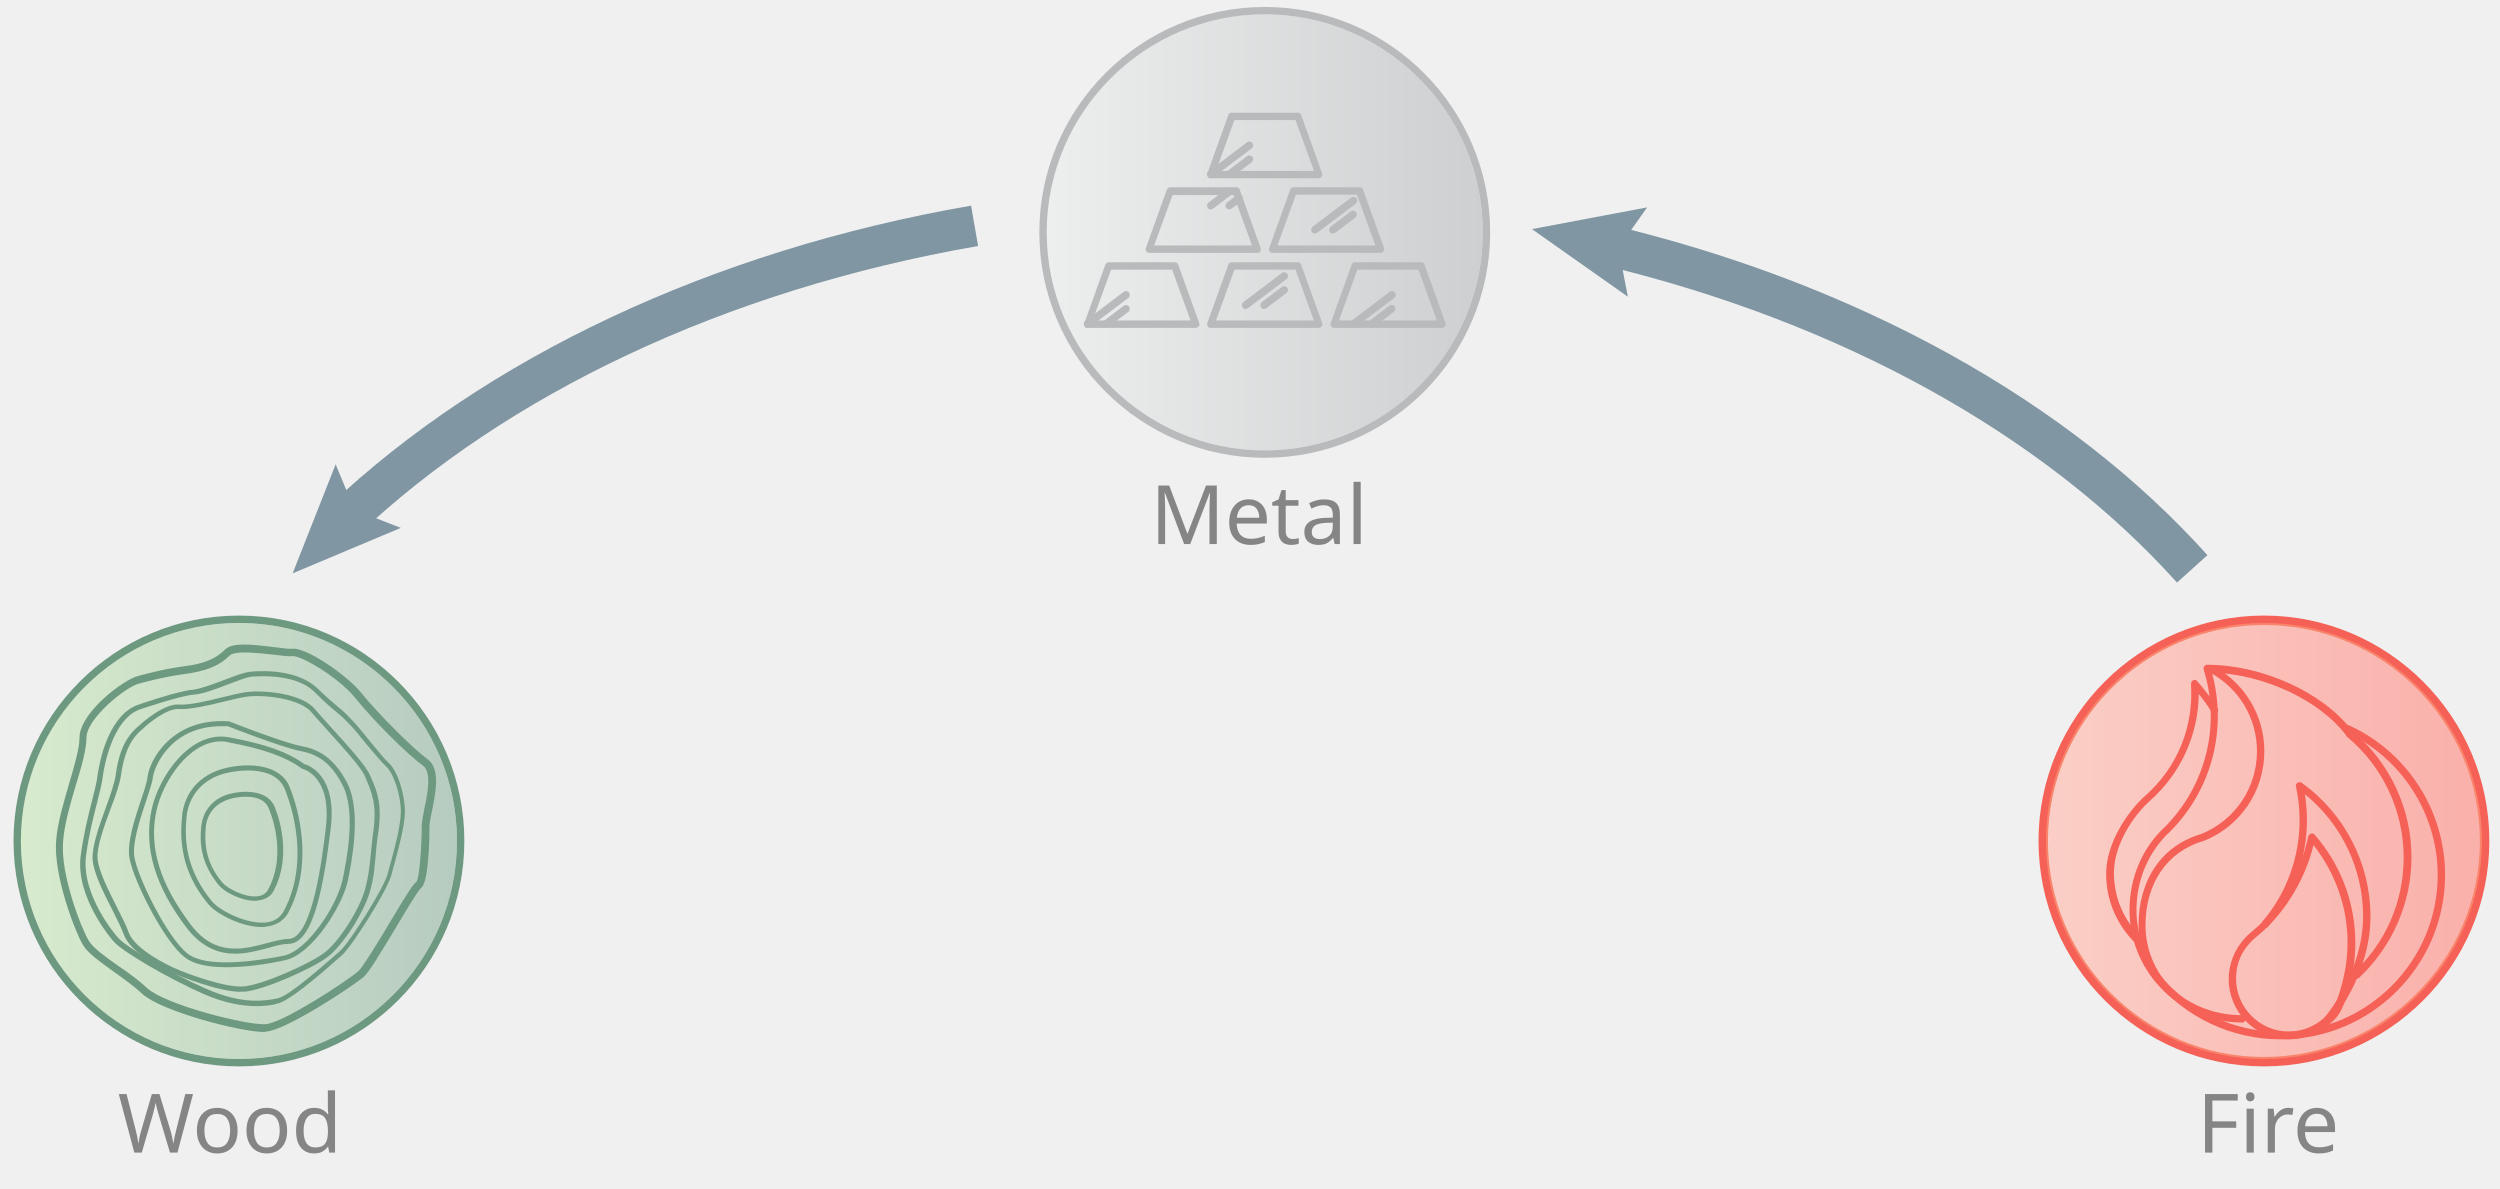
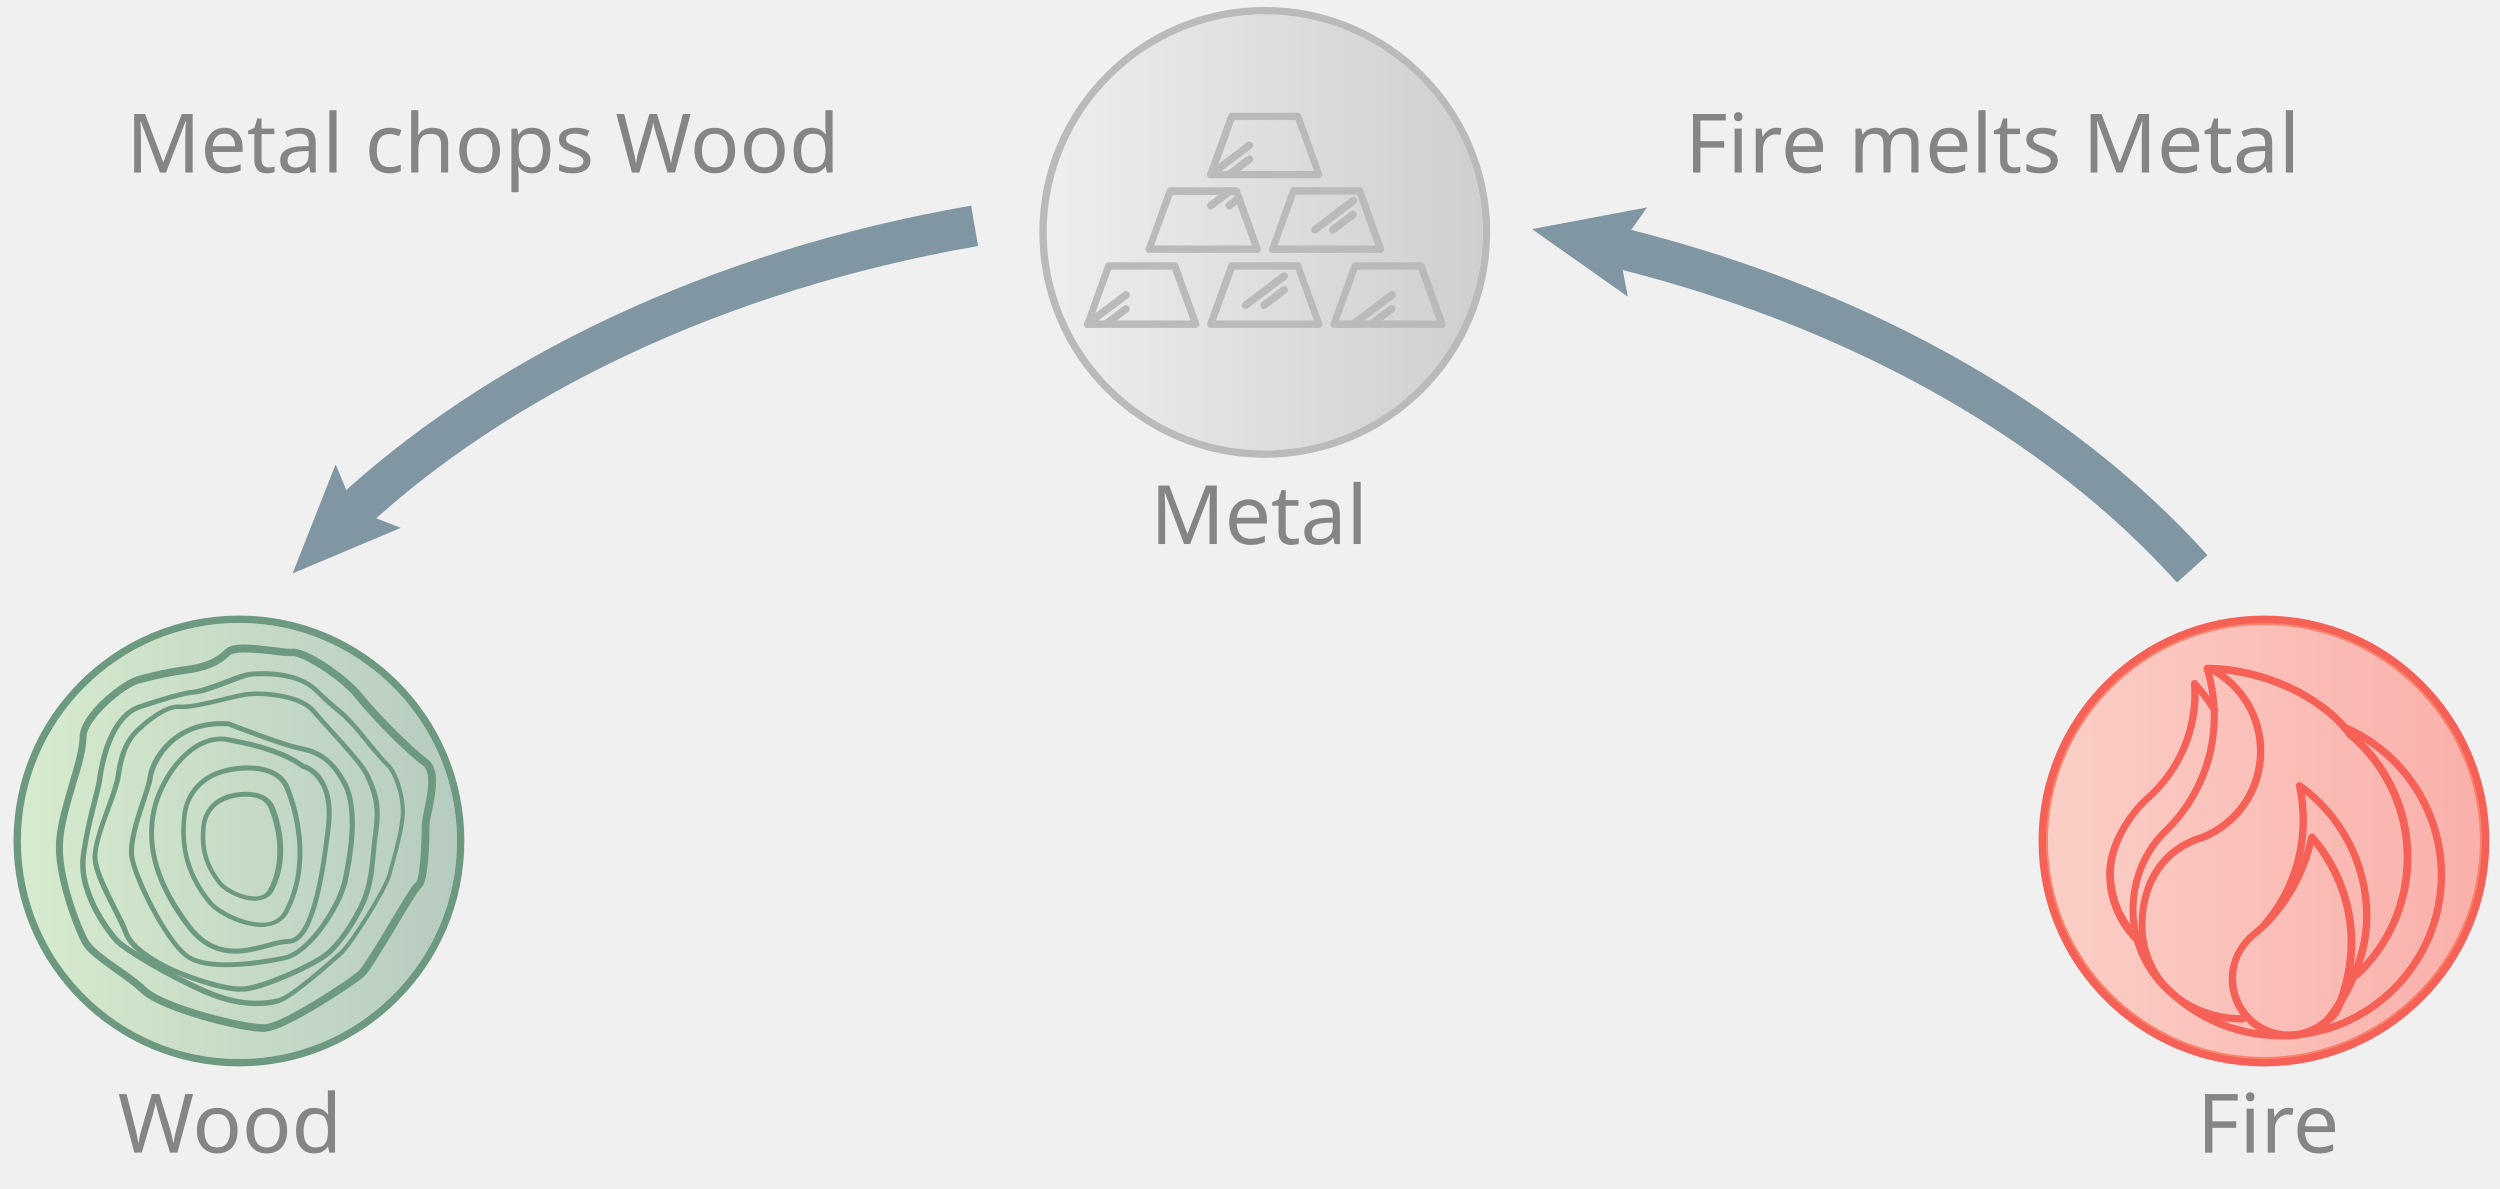
- <svg xmlns="http://www.w3.org/2000/svg" version="1.1" id="Layer_1" x="0px" y="0px" viewBox="0 0 610 290" enable-background="new 0 0 610 290" xml:space="preserve">
+ <svg xmlns="http://www.w3.org/2000/svg" version="1.1" id="Layer_1" x="0px" y="0px" viewBox="0 0 610 290" style="enable-background:new 0 0 610 290;" xml:space="preserve">
+   <style type="text/css">
+ 	.st0{fill:#FFFFFF;stroke:#F9846B;stroke-miterlimit:10;}
+ 	.st1{opacity:0.5;fill:url(#SVGID_1_);stroke:#F9846B;stroke-miterlimit:10;enable-background:new    ;}
+ 	.st2{fill:#F56157;}
+ 	.st3{fill:#858585;}
+ 	.st4{font-family:'AvantGarde-Book';}
+ 	.st5{font-size:20px;}
+ 	.st6{fill:#FFFFFF;}
+ 	.st7{opacity:0.5;fill:url(#SVGID_2_);enable-background:new    ;}
+ 	.st8{fill:#6E9981;}
+ 	.st9{fill:url(#SVGID_3_);}
+ 	.st10{fill:#B8BABC;}
+ 	.st11{fill:none;stroke:#8096A3;stroke-width:10;stroke-miterlimit:10;}
+ 	.st12{fill:#8096A3;}
+ </style>
  <g>
    <g>
      <g>
-         <path fill="#FFFFFF" stroke="#F9846B" stroke-miterlimit="10" d="M552.4,152c-29.3,0-53.2,23.9-53.2,53.2s23.9,53.2,53.2,53.2     s53.2-23.9,53.2-53.2S581.8,152,552.4,152z" />
-         <linearGradient id="SVGID_1_" gradientUnits="userSpaceOnUse" x1="499.25" y1="205.156" x2="605.644" y2="205.156">
+         <path class="st0" d="M552.4,152c-29.3,0-53.2,23.9-53.2,53.2s23.9,53.2,53.2,53.2s53.2-23.9,53.2-53.2S581.8,152,552.4,152z" />
+         <linearGradient id="SVGID_1_" gradientUnits="userSpaceOnUse" x1="499.2" y1="86.8" x2="605.6" y2="86.8" gradientTransform="matrix(1 0 0 -1 0 292)">
          <stop offset="0" style="stop-color:#F59F8E" />
          <stop offset="1" style="stop-color:#F56157" />
        </linearGradient>
-         <path opacity="0.5" fill="url(#SVGID_1_)" stroke="#F9846B" stroke-miterlimit="10" d="M552.4,152c-29.3,0-53.2,23.9-53.2,53.2     s23.9,53.2,53.2,53.2s53.2-23.9,53.2-53.2S581.8,152,552.4,152z" />
-         <path fill="#F56157" d="M552.4,260.2c-30.3,0-55-24.7-55-55s24.7-55,55-55s55,24.7,55,55S582.8,260.2,552.4,260.2z M552.4,152     c-29.3,0-53.2,23.9-53.2,53.2s23.9,53.2,53.2,53.2s53.2-23.9,53.2-53.2S581.8,152,552.4,152z" />
-         <path fill="#F56157" d="M530.7,243.9c-0.2,0-0.4-0.1-0.6-0.2c-5.3-4.5-8.3-11-8.3-17.9c0-11.2,5.7-19.5,15.3-22.3     c8.3-3.4,13.6-11.3,13.6-20.2c0-8.1-4.4-15.4-11.5-19.2c-0.4-0.2-0.6-0.8-0.4-1.2c0.2-0.4,0.8-0.6,1.2-0.4     c7.7,4.1,12.5,12.1,12.5,20.8c0,9.7-5.8,18.3-14.8,21.9c0,0-0.1,0-0.1,0c-8.8,2.6-14.1,10.3-14.1,20.6c0,6.4,2.8,12.4,7.6,16.6     c0.4,0.3,0.4,0.9,0.1,1.3C531.2,243.8,531,243.9,530.7,243.9z" />
-         <path fill="#F56157" d="M521.5,230.3c-0.2,0-0.5-0.1-0.6-0.3c-4.5-4.5-7-10.4-7-16.8c0-7.3,5-15,9.6-19.1     c7.8-6.9,11.8-16.8,11.1-27.2c0-0.4,0.2-0.7,0.5-0.9c0.4-0.2,0.8-0.1,1,0.2c1.9,2.1,3.5,4.3,5,6.6c0.3,0.4,0.1,1-0.3,1.2     c-0.4,0.3-1,0.1-1.2-0.3c-0.9-1.5-2-3-3.1-4.4c-0.1,9.9-4.3,19.3-11.8,26c-4.3,3.8-8.9,10.9-8.9,17.7c0,5.9,2.3,11.4,6.5,15.5     c0.4,0.3,0.4,0.9,0,1.3C522,230.2,521.8,230.3,521.5,230.3z" />
-         <path fill="#F56157" d="M567.8,249.9c-0.2,0-0.4-0.1-0.6-0.2c-0.4-0.3-0.4-0.9-0.1-1.3c6-7.4,9.5-16.7,9.5-24.8     c0-11.6-5.3-22.6-14.2-29.8c0.3,2.1,0.5,4.2,0.5,6.3c0,9.5-3.4,18.7-9.5,26c-0.3,0.4-0.9,0.4-1.3,0.1c-0.4-0.3-0.4-0.9-0.1-1.3     c5.9-6.9,9.1-15.7,9.1-24.8c0-2.8-0.3-5.5-0.9-8.2c-0.1-0.4,0.1-0.7,0.4-0.9c0.3-0.2,0.7-0.2,1,0c10.5,7.5,16.8,19.7,16.8,32.7     c0,8.7-3.6,18.1-9.9,26C568.4,249.8,568.1,249.9,567.8,249.9z" />
-         <path fill="#F56157" d="M556.5,253.6c-12,0-23.2-5.3-30.9-14.5c-0.3-0.4-0.3-1,0.1-1.3c0.4-0.3,1-0.3,1.3,0.1     c7.3,8.8,18.1,13.9,29.5,13.9c21.1,0,38.3-17.2,38.3-38.3c0-14.9-8.8-28.6-22.4-34.9c-0.5-0.2-0.7-0.7-0.4-1.2     c0.2-0.5,0.7-0.7,1.2-0.4c14.2,6.5,23.4,20.8,23.4,36.5C596.6,235.6,578.6,253.6,556.5,253.6z" />
+         <path class="st1" d="M552.4,152c-29.3,0-53.2,23.9-53.2,53.2s23.9,53.2,53.2,53.2s53.2-23.9,53.2-53.2S581.8,152,552.4,152z" />
+         <path class="st2" d="M552.4,260.2c-30.3,0-55-24.7-55-55s24.7-55,55-55s55,24.7,55,55S582.8,260.2,552.4,260.2z M552.4,152     c-29.3,0-53.2,23.9-53.2,53.2s23.9,53.2,53.2,53.2s53.2-23.9,53.2-53.2S581.8,152,552.4,152z" />
+         <path class="st2" d="M530.7,243.9c-0.2,0-0.4-0.1-0.6-0.2c-5.3-4.5-8.3-11-8.3-17.9c0-11.2,5.7-19.5,15.3-22.3     c8.3-3.4,13.6-11.3,13.6-20.2c0-8.1-4.4-15.4-11.5-19.2c-0.4-0.2-0.6-0.8-0.4-1.2c0.2-0.4,0.8-0.6,1.2-0.4     c7.7,4.1,12.5,12.1,12.5,20.8c0,9.7-5.8,18.3-14.8,21.9h-0.1c-8.8,2.6-14.1,10.3-14.1,20.6c0,6.4,2.8,12.4,7.6,16.6     c0.4,0.3,0.4,0.9,0.1,1.3C531.2,243.8,531,243.9,530.7,243.9z" />
+         <path class="st2" d="M521.5,230.3c-0.2,0-0.5-0.1-0.6-0.3c-4.5-4.5-7-10.4-7-16.8c0-7.3,5-15,9.6-19.1     c7.8-6.9,11.8-16.8,11.1-27.2c0-0.4,0.2-0.7,0.5-0.9c0.4-0.2,0.8-0.1,1,0.2c1.9,2.1,3.5,4.3,5,6.6c0.3,0.4,0.1,1-0.3,1.2     c-0.4,0.3-1,0.1-1.2-0.3c-0.9-1.5-2-3-3.1-4.4c-0.1,9.9-4.3,19.3-11.8,26c-4.3,3.8-8.9,10.9-8.9,17.7c0,5.9,2.3,11.4,6.5,15.5     c0.4,0.3,0.4,0.9,0,1.3C522,230.2,521.8,230.3,521.5,230.3z" />
+         <path class="st2" d="M567.8,249.9c-0.2,0-0.4-0.1-0.6-0.2c-0.4-0.3-0.4-0.9-0.1-1.3c6-7.4,9.5-16.7,9.5-24.8     c0-11.6-5.3-22.6-14.2-29.8c0.3,2.1,0.5,4.2,0.5,6.3c0,9.5-3.4,18.7-9.5,26c-0.3,0.4-0.9,0.4-1.3,0.1c-0.4-0.3-0.4-0.9-0.1-1.3     c5.9-6.9,9.1-15.7,9.1-24.8c0-2.8-0.3-5.5-0.9-8.2c-0.1-0.4,0.1-0.7,0.4-0.9c0.3-0.2,0.7-0.2,1,0c10.5,7.5,16.8,19.7,16.8,32.7     c0,8.7-3.6,18.1-9.9,26C568.4,249.8,568.1,249.9,567.8,249.9z" />
+         <path class="st2" d="M556.5,253.6c-12,0-23.2-5.3-30.9-14.5c-0.3-0.4-0.3-1,0.1-1.3c0.4-0.3,1-0.3,1.3,0.1     c7.3,8.8,18.1,13.9,29.5,13.9c21.1,0,38.3-17.2,38.3-38.3c0-14.9-8.8-28.6-22.4-34.9c-0.5-0.2-0.7-0.7-0.4-1.2     c0.2-0.5,0.7-0.7,1.2-0.4c14.2,6.5,23.4,20.8,23.4,36.5C596.6,235.6,578.6,253.6,556.5,253.6z" />
        <g>
-           <path fill="#F56157" d="M558.5,253.6c-8.1,0-14.7-6.6-14.7-14.7c0-2.7,0.8-5.4,2.2-7.7c0.9-1.4,2-2.7,3.2-3.7      c6.9-5.5,12.1-14.2,14-23.4c0.1-0.3,0.3-0.6,0.7-0.7c0.3-0.1,0.7,0,0.9,0.3c6.4,7.3,9.9,16.7,9.9,26.4c0,4-0.6,8-1.8,11.9      c0,0.1-0.8,2.8-1.6,4.4l0,0c-0.4,0.8-1.1,1.8-1.8,2.5C566.6,251.8,562.6,253.6,558.5,253.6z M564.5,206.2      c-2.2,8.9-7.4,17.2-14.2,22.6c-1.1,0.9-2,2-2.8,3.2c-1.3,2-1.9,4.4-1.9,6.8c0,7.1,5.8,12.9,12.9,12.9c3.6,0,7.1-1.6,9.6-4.3      c0.5-0.6,1.2-1.5,1.5-2.1l0,0c0.8-1.4,1.5-4,1.5-4c1.1-3.7,1.7-7.5,1.7-11.4C572.8,221.3,569.8,213,564.5,206.2z" />
+           <path class="st2" d="M558.5,253.6c-8.1,0-14.7-6.6-14.7-14.7c0-2.7,0.8-5.4,2.2-7.7c0.9-1.4,2-2.7,3.2-3.7      c6.9-5.5,12.1-14.2,14-23.4c0.1-0.3,0.3-0.6,0.7-0.7c0.3-0.1,0.7,0,0.9,0.3c6.4,7.3,9.9,16.7,9.9,26.4c0,4-0.6,8-1.8,11.9      c0,0.1-0.8,2.8-1.6,4.4l0,0c-0.4,0.8-1.1,1.8-1.8,2.5C566.6,251.8,562.6,253.6,558.5,253.6z M564.5,206.2      c-2.2,8.9-7.4,17.2-14.2,22.6c-1.1,0.9-2,2-2.8,3.2c-1.3,2-1.9,4.4-1.9,6.8c0,7.1,5.8,12.9,12.9,12.9c3.6,0,7.1-1.6,9.6-4.3      c0.5-0.6,1.2-1.5,1.5-2.1l0,0c0.8-1.4,1.5-4,1.5-4c1.1-3.7,1.7-7.5,1.7-11.4C572.8,221.3,569.8,213,564.5,206.2z" />
        </g>
-         <path fill="#F56157" d="M547.1,249.5c-7.6,0-14.9-3.2-20.1-8.7c-4.8-5.1-7.4-11.8-7.4-18.8c0-7.9,3.2-15.3,8.8-20.4     c9.9-10.1,13.5-24.7,9.3-38.2c-0.1-0.3,0-0.6,0.1-0.8c0.2-0.2,0.4-0.4,0.7-0.4c13.5,0,28.4,6.8,35.4,16.1     c9.2,7.7,14.5,18.9,14.5,30.9c0,11.1-4.7,21.8-12.8,29.4c-0.4,0.3-0.9,0.3-1.3,0c-0.3-0.4-0.3-0.9,0-1.3     c7.8-7.2,12.2-17.4,12.2-28c0-11.5-5.1-22.3-13.9-29.6c-0.1,0-0.1-0.1-0.1-0.2c-6.5-8.7-20.2-15-32.8-15.4     c3.8,13.8,0,28.5-10.1,38.7c0,0-0.1,0.1-0.1,0.1c-5.2,4.8-8.2,11.7-8.2,19.1c0,6.5,2.5,12.8,6.9,17.6c4.9,5.2,11.6,8.1,18.7,8.1     c0.5,0,0.9,0.4,0.9,0.9C548,249.1,547.6,249.5,547.1,249.5z" />
+         <path class="st2" d="M547.1,249.5c-7.6,0-14.9-3.2-20.1-8.7c-4.8-5.1-7.4-11.8-7.4-18.8c0-7.9,3.2-15.3,8.8-20.4     c9.9-10.1,13.5-24.7,9.3-38.2c-0.1-0.3,0-0.6,0.1-0.8c0.2-0.2,0.4-0.4,0.7-0.4c13.5,0,28.4,6.8,35.4,16.1     c9.2,7.7,14.5,18.9,14.5,30.9c0,11.1-4.7,21.8-12.8,29.4c-0.4,0.3-0.9,0.3-1.3,0c-0.3-0.4-0.3-0.9,0-1.3     c7.8-7.2,12.2-17.4,12.2-28c0-11.5-5.1-22.3-13.9-29.6c-0.1,0-0.1-0.1-0.1-0.2c-6.5-8.7-20.2-15-32.8-15.4     c3.8,13.8,0,28.5-10.1,38.7l-0.1,0.1c-5.2,4.8-8.2,11.7-8.2,19.1c0,6.5,2.5,12.8,6.9,17.6c4.9,5.2,11.6,8.1,18.7,8.1     c0.5,0,0.9,0.4,0.9,0.9C548,249.1,547.6,249.5,547.1,249.5z" />
      </g>
      <g>
-         <text transform="matrix(1 0 0 1 536.0873 281.2385)" fill="#858585" font-family="'AvantGarde-Book'" font-size="20px">Fire</text>
+         <text transform="matrix(1 0 0 1 536.0873 281.2385)" class="st3 st4 st5">Fire</text>
      </g>
    </g>
    <g>
      <g>
-         <path fill="#FFFFFF" d="M58.3,152C29,152,5.1,175.8,5.1,205.2s23.9,53.2,53.2,53.2s53.2-23.9,53.2-53.2S87.6,152,58.3,152z" />
-         <linearGradient id="SVGID_2_" gradientUnits="userSpaceOnUse" x1="5.106" y1="205.156" x2="111.5" y2="205.156">
+         <path class="st6" d="M58.3,152C29,152,5.1,175.8,5.1,205.2s23.9,53.2,53.2,53.2s53.2-23.9,53.2-53.2S87.6,152,58.3,152z" />
+         <linearGradient id="SVGID_2_" gradientUnits="userSpaceOnUse" x1="5.1" y1="86.8" x2="111.5" y2="86.8" gradientTransform="matrix(1 0 0 -1 0 292)">
          <stop offset="0" style="stop-color:#B0D79C" />
          <stop offset="1" style="stop-color:#6E9981" />
        </linearGradient>
-         <path opacity="0.5" fill="url(#SVGID_2_)" d="M58.3,152C29,152,5.1,175.8,5.1,205.2s23.9,53.2,53.2,53.2s53.2-23.9,53.2-53.2     S87.6,152,58.3,152z" />
-         <path fill="#6E9981" d="M58.3,260.2c-30.3,0-55-24.7-55-55s24.7-55,55-55s55,24.7,55,55S88.6,260.2,58.3,260.2z M58.3,152     C29,152,5.1,175.8,5.1,205.2s23.9,53.2,53.2,53.2s53.2-23.9,53.2-53.2S87.6,152,58.3,152z" />
+         <path class="st7" d="M58.3,152C29,152,5.1,175.8,5.1,205.2s23.9,53.2,53.2,53.2s53.2-23.9,53.2-53.2S87.6,152,58.3,152z" />
+         <path class="st8" d="M58.3,260.2c-30.3,0-55-24.7-55-55s24.7-55,55-55s55,24.7,55,55S88.6,260.2,58.3,260.2z M58.3,152     C29,152,5.1,175.8,5.1,205.2s23.9,53.2,53.2,53.2s53.2-23.9,53.2-53.2S87.6,152,58.3,152z" />
        <g>
-           <path fill="#6E9981" d="M64.4,251.8c-5.7,0-25-5-29.7-9.3c-1.9-1.8-4.4-3.6-6.8-5.3c-3.3-2.4-6.5-4.6-7.7-6.7      c-1.9-3.2-7.2-17-6.5-25.4c0.3-4.2,1.8-9.2,3.2-14c1.3-4.4,2.5-8.6,2.5-11.1c0-6.1,10.7-14.1,14.1-15c0.4-0.1,5.9-1.7,11.2-2.4      c5-0.6,7.9-1.8,10.2-4.1c1.8-1.8,6.3-1.3,12-0.6c1.9,0.2,3.6,0.5,4.3,0.4c3.3-0.5,13.2,6.2,16.9,10.7      c4.3,5.3,12.7,13.7,16.3,16.3c3.1,2.3,1.9,8.2,1,12.6c-0.3,1.5-0.6,2.9-0.6,3.6c0,3.3-0.2,14-2.1,15.2c-0.7,0.6-3.6,5.4-5.9,9.3      c-4.1,6.8-6.8,11.3-8.1,12.4c-2.3,2-18.7,12.9-23.7,13.3C64.8,251.8,64.6,251.8,64.4,251.8z M59.6,159.2c-1.6,0-2.9,0.2-3.5,0.7      c-2.6,2.6-5.9,3.9-11.3,4.6c-5.2,0.7-10.9,2.3-10.9,2.3c0,0,0,0,0,0c-3.2,0.8-12.8,8.5-12.8,13.2c0,2.8-1.2,7.1-2.6,11.6      c-1.4,4.7-2.8,9.6-3.1,13.7c-0.7,8,4.4,21.2,6.3,24.3c1.1,1.8,4.1,3.9,7.2,6.1c2.5,1.7,5,3.5,7,5.4c4.5,4.1,24.3,9.1,28.9,8.8      c4.3-0.3,20.1-10.7,22.6-12.9c1.1-1,4.8-7,7.7-11.9c4.3-7.2,5.7-9.4,6.5-9.9c0.8-1.1,1.3-8.9,1.3-13.7c0-0.9,0.3-2.3,0.6-4      c0.8-3.6,1.9-9.1-0.3-10.7c-3.8-2.7-12.2-11.1-16.6-16.6c-4.3-5.2-13.4-10.4-15.3-10.1c-0.9,0.1-2.6-0.1-4.8-0.4      C64.6,159.5,61.8,159.2,59.6,159.2z" />
-           <path fill="#6E9981" d="M62.6,245.5c-3.2,0-7.4-0.6-12.8-2.9c-8.4-3.7-19.8-10.3-22-12.8c-0.4-0.4-9.5-10.9-8.1-21.1      c0.7-5.2,1.8-9.6,2.7-13.1c0.6-2.5,1.2-4.6,1.4-6.4c0.2-1.2,0.8-5.4,2.6-9.4c1.9-4.2,4.4-6.9,7.5-7.9c0.5-0.2,9.6-3.3,13.1-3.6      c1.9-0.2,5.1-1.4,8-2.5c2.6-1,4.8-1.8,6.1-1.9c1.1-0.1,11-1.1,16.4,4.1c2.5,2.4,3.8,3.5,5,4.5c1,0.8,1.8,1.5,3.1,2.9      c1.4,1.4,3.1,3.5,4.7,5.5c1.8,2.2,3.5,4.3,4.5,5.2c2.3,2,4,7.9,4,11.9c0,3.4-1.5,8.9-2.6,12.9c-0.3,1-0.5,1.9-0.7,2.6      c-0.9,3.6-9.6,17.4-12,19.5c-0.2,0.2-0.5,0.5-0.9,0.8c-5.5,4.9-12.3,10.6-15,11.1C66.7,245.2,64.9,245.5,62.6,245.5z M64.2,165      c-1.5,0-2.5,0.1-2.8,0.1c-1.1,0.1-3.4,1-5.8,1.9c-3.1,1.2-6.3,2.4-8.4,2.5c-3.4,0.3-12.7,3.5-12.8,3.5c0,0,0,0,0,0      c-7.2,2.3-9.1,14.9-9.3,16.3c-0.2,1.9-0.8,4-1.4,6.5c-0.9,3.5-2,7.8-2.7,12.9c-1.3,9.6,7.4,19.7,7.8,20.1      c1.9,2.2,12.8,8.7,21.6,12.5c8.9,3.9,14.4,2.9,17.3,2.3c2.8-0.5,11.5-8.3,14.4-10.8c0.4-0.3,0.7-0.6,0.9-0.8      c2.3-2,10.8-15.5,11.6-18.8c0.2-0.7,0.4-1.6,0.7-2.6c1.1-3.9,2.5-9.4,2.5-12.6c0-4.1-1.8-9.4-3.6-11c-1.1-1-2.8-3.1-4.7-5.3      c-1.6-2-3.3-4.1-4.7-5.5c-1.3-1.3-2.1-2-3.1-2.8c-1.1-0.9-2.5-2.1-5-4.6C73.3,165.5,67.6,165,64.2,165z" />
-           <path fill="#6E9981" d="M58.7,242c-5.2,0-14.6-3.7-16.9-4.7c-1.7-0.7-10-4.7-11.6-9.3c-0.5-1.4-1.6-3.6-2.7-5.8      c-2.2-4.3-4.7-9.2-4.9-12.5c-0.2-3.1,1.5-7.9,3.2-12.6c1.1-3,2.1-5.9,2.4-7.8c0.6-4.5,1.8-9.1,5.8-12.3c0.4-0.4,5.9-5.4,9.7-5.1      c2.3,0.2,6.7-0.8,10.7-1.8c2.1-0.5,4.1-1,5.5-1.2c4.1-0.6,13.8,0.2,17,4.2c0.9,1.1,2.4,2.7,4.1,4.6c3.9,4.3,8.3,9.1,9.3,11.5      c0.1,0.3,0.3,0.6,0.4,0.9c1.3,3,2.6,6.2,1.6,13c-0.4,2.7-0.6,4.7-0.7,6.4c-0.3,2.8-0.4,4.8-1.3,7.9c-1.4,5.2-6.8,13.5-10.5,16.2      c-3.8,2.8-15.6,8.1-20.4,8.4C59.2,241.9,59,241.9,58.7,242z M43.4,173c-2.8,0-7.1,3.4-8.5,4.8c0,0,0,0,0,0      c-3.7,2.9-4.8,7.3-5.4,11.5c-0.3,2-1.3,4.9-2.5,8c-1.6,4.3-3.4,9.3-3.2,12.1c0.2,3.1,2.8,8.1,4.8,12.1c1.2,2.4,2.3,4.5,2.8,6      c1.1,3.2,6.6,6.6,10.9,8.6c3.5,1.6,12.7,4.9,17,4.6c4.6-0.3,16.2-5.5,19.8-8.2c3.5-2.5,8.7-10.7,10-15.6c0.8-3.1,1-4.9,1.3-7.7      c0.2-1.6,0.3-3.7,0.7-6.4c0.9-6.4-0.4-9.4-1.6-12.3c-0.1-0.3-0.3-0.6-0.4-1c-0.9-2.2-5.4-7.1-9-11.1c-1.7-1.9-3.2-3.5-4.1-4.6      c-2.8-3.4-11.9-4.4-15.9-3.8c-1.4,0.2-3.4,0.7-5.5,1.2c-4,1-8.6,2-11,1.8C43.6,173,43.5,173,43.4,173z" />
-           <path fill="#6E9981" d="M55.3,236c-4.2,0-7.9-0.6-10.2-2.4c-5-3.8-12.5-18.6-13.5-24.2c-0.7-3.7,1.3-9.7,2.9-14.5      c0.8-2.3,1.4-4.3,1.5-5.3c0.4-3.9,5.8-14.5,19.7-13.6c0.1,0,0.1,0,0.2,0c0.1,0.1,13.3,5.2,17.4,6c3.9,0.7,8,2.4,11.5,9.2      c3.5,7.1,0.9,19.5,0.1,23.6c-1.2,5.9-8.6,18.1-15.4,19.5C65,235.3,59.9,236,55.3,236z M54,177.2c-12.7,0-16.5,10.4-16.7,12.5      c-0.1,1.1-0.8,3.1-1.6,5.6c-1.5,4.4-3.5,10.5-2.9,13.9c1,5.4,8.2,19.8,13,23.5c4.7,3.6,16.7,1.8,23.4,0.5      c5.9-1.2,13.1-12.4,14.4-18.6c0.8-4,3.4-16.1,0.1-22.8c-3-6-6.4-7.8-10.6-8.6c-4.1-0.8-16.3-5.5-17.5-6      C55,177.2,54.5,177.2,54,177.2z" />
-           <path fill="#6E9981" d="M57.4,232.7c-3.9,0-8-1.4-11.7-6.1c-7.9-10.3-10.7-19.8-8.7-29.1c1.8-8.3,9.6-19.3,18.8-17.6      c8.9,1.6,14.4,3.6,18.4,6.5c1.1,0.3,8.1,2.8,6.5,15.7c-1.7,13.9-4.2,28.2-10.3,28.2c0,0,0,0,0,0c-1.3,0-3,0.4-4.9,1      C63.1,231.9,60.3,232.7,57.4,232.7z M53.9,180.9c-7.7,0-14.1,9.6-15.7,16.8c-2,8.9,0.8,18,8.5,28.1c5.9,7.7,12.9,5.8,18.5,4.3      c2-0.5,3.8-1,5.2-1c0,0,0,0,0,0c5.9,0,8.3-20.4,9.1-27.1c1.5-12.6-5.4-14.3-5.7-14.4c-0.1,0-0.2-0.1-0.2-0.1      c-3.8-2.8-9.4-4.8-18-6.4C55,180.9,54.5,180.9,53.9,180.9z" />
-           <path fill="#6E9981" d="M63.9,226.2c-5,0-11.1-3.2-13.1-5.6c-6.7-8.1-6.9-15.6-6.4-21.3c0.5-5.9,4.4-10.3,10.3-11.8      c4.5-1.2,12.8-1.6,15.7,3.9c0,0,0,0,0,0c0.1,0.2,7.6,16.6,0,31.2c-1.1,2-2.9,3.2-5.5,3.5C64.6,226.2,64.2,226.2,63.9,226.2z       M60.5,188c-2,0-4,0.3-5.6,0.7c-5.4,1.4-8.9,5.4-9.4,10.8c-0.5,5.4-0.2,12.6,6.2,20.4c2,2.4,8.5,5.6,13.1,5.2      c2.1-0.2,3.6-1.2,4.5-2.9c7.3-13.9,0.2-29.6,0-30.1C67.7,188.9,64,188,60.5,188z" />
-           <path fill="#6E9981" d="M62.2,219.8c-3.4,0-7.5-2.2-8.8-3.8c-4.5-5.4-4.7-10.5-4.3-14.3c0.4-4,3-7,7-8c3-0.8,8.7-1.1,10.7,2.7      c0,0,0,0,0,0c0.2,0.4,5.1,11.1,0,20.9c-0.7,1.4-2,2.2-3.8,2.4C62.7,219.8,62.5,219.8,62.2,219.8z M60,194.4      c-1.3,0-2.7,0.2-3.7,0.5c-3.5,0.9-5.8,3.5-6.1,7c-0.3,3.6-0.2,8.3,4,13.4c1.3,1.5,5.5,3.7,8.5,3.4c1.3-0.1,2.3-0.7,2.8-1.8      c4.8-9.1,0.2-19.4,0-19.8C64.6,195,62.3,194.4,60,194.4z" />
+           <path class="st8" d="M64.4,251.8c-5.7,0-25-5-29.7-9.3c-1.9-1.8-4.4-3.6-6.8-5.3c-3.3-2.4-6.5-4.6-7.7-6.7      c-1.9-3.2-7.2-17-6.5-25.4c0.3-4.2,1.8-9.2,3.2-14c1.3-4.4,2.5-8.6,2.5-11.1c0-6.1,10.7-14.1,14.1-15c0.4-0.1,5.9-1.7,11.2-2.4      c5-0.6,7.9-1.8,10.2-4.1c1.8-1.8,6.3-1.3,12-0.6c1.9,0.2,3.6,0.5,4.3,0.4c3.3-0.5,13.2,6.2,16.9,10.7      c4.3,5.3,12.7,13.7,16.3,16.3c3.1,2.3,1.9,8.2,1,12.6c-0.3,1.5-0.6,2.9-0.6,3.6c0,3.3-0.2,14-2.1,15.2c-0.7,0.6-3.6,5.4-5.9,9.3      c-4.1,6.8-6.8,11.3-8.1,12.4c-2.3,2-18.7,12.9-23.7,13.3C64.8,251.8,64.6,251.8,64.4,251.8z M59.6,159.2c-1.6,0-2.9,0.2-3.5,0.7      c-2.6,2.6-5.9,3.9-11.3,4.6c-5.2,0.7-10.9,2.3-10.9,2.3l0,0c-3.2,0.8-12.8,8.5-12.8,13.2c0,2.8-1.2,7.1-2.6,11.6      c-1.4,4.7-2.8,9.6-3.1,13.7c-0.7,8,4.4,21.2,6.3,24.3c1.1,1.8,4.1,3.9,7.2,6.1c2.5,1.7,5,3.5,7,5.4c4.5,4.1,24.3,9.1,28.9,8.8      c4.3-0.3,20.1-10.7,22.6-12.9c1.1-1,4.8-7,7.7-11.9c4.3-7.2,5.7-9.4,6.5-9.9c0.8-1.1,1.3-8.9,1.3-13.7c0-0.9,0.3-2.3,0.6-4      c0.8-3.6,1.9-9.1-0.3-10.7c-3.8-2.7-12.2-11.1-16.6-16.6c-4.3-5.2-13.4-10.4-15.3-10.1c-0.9,0.1-2.6-0.1-4.8-0.4      C64.6,159.5,61.8,159.2,59.6,159.2z" />
+           <path class="st8" d="M62.6,245.5c-3.2,0-7.4-0.6-12.8-2.9c-8.4-3.7-19.8-10.3-22-12.8c-0.4-0.4-9.5-10.9-8.1-21.1      c0.7-5.2,1.8-9.6,2.7-13.1c0.6-2.5,1.2-4.6,1.4-6.4c0.2-1.2,0.8-5.4,2.6-9.4c1.9-4.2,4.4-6.9,7.5-7.9c0.5-0.2,9.6-3.3,13.1-3.6      c1.9-0.2,5.1-1.4,8-2.5c2.6-1,4.8-1.8,6.1-1.9c1.1-0.1,11-1.1,16.4,4.1c2.5,2.4,3.8,3.5,5,4.5c1,0.8,1.8,1.5,3.1,2.9      c1.4,1.4,3.1,3.5,4.7,5.5c1.8,2.2,3.5,4.3,4.5,5.2c2.3,2,4,7.9,4,11.9c0,3.4-1.5,8.9-2.6,12.9c-0.3,1-0.5,1.9-0.7,2.6      c-0.9,3.6-9.6,17.4-12,19.5c-0.2,0.2-0.5,0.5-0.9,0.8c-5.5,4.9-12.3,10.6-15,11.1C66.7,245.2,64.9,245.5,62.6,245.5z M64.2,165      c-1.5,0-2.5,0.1-2.8,0.1c-1.1,0.1-3.4,1-5.8,1.9c-3.1,1.2-6.3,2.4-8.4,2.5c-3.4,0.3-12.7,3.5-12.8,3.5l0,0      c-7.2,2.3-9.1,14.9-9.3,16.3c-0.2,1.9-0.8,4-1.4,6.5c-0.9,3.5-2,7.8-2.7,12.9c-1.3,9.6,7.4,19.7,7.8,20.1      c1.9,2.2,12.8,8.7,21.6,12.5c8.9,3.9,14.4,2.9,17.3,2.3c2.8-0.5,11.5-8.3,14.4-10.8c0.4-0.3,0.7-0.6,0.9-0.8      c2.3-2,10.8-15.5,11.6-18.8c0.2-0.7,0.4-1.6,0.7-2.6c1.1-3.9,2.5-9.4,2.5-12.6c0-4.1-1.8-9.4-3.6-11c-1.1-1-2.8-3.1-4.7-5.3      c-1.6-2-3.3-4.1-4.7-5.5c-1.3-1.3-2.1-2-3.1-2.8c-1.1-0.9-2.5-2.1-5-4.6C73.3,165.5,67.6,165,64.2,165z" />
+           <path class="st8" d="M58.7,242c-5.2,0-14.6-3.7-16.9-4.7c-1.7-0.7-10-4.7-11.6-9.3c-0.5-1.4-1.6-3.6-2.7-5.8      c-2.2-4.3-4.7-9.2-4.9-12.5c-0.2-3.1,1.5-7.9,3.2-12.6c1.1-3,2.1-5.9,2.4-7.8c0.6-4.5,1.8-9.1,5.8-12.3c0.4-0.4,5.9-5.4,9.7-5.1      c2.3,0.2,6.7-0.8,10.7-1.8c2.1-0.5,4.1-1,5.5-1.2c4.1-0.6,13.8,0.2,17,4.2c0.9,1.1,2.4,2.7,4.1,4.6c3.9,4.3,8.3,9.1,9.3,11.5      c0.1,0.3,0.3,0.6,0.4,0.9c1.3,3,2.6,6.2,1.6,13c-0.4,2.7-0.6,4.7-0.7,6.4c-0.3,2.8-0.4,4.8-1.3,7.9c-1.4,5.2-6.8,13.5-10.5,16.2      c-3.8,2.8-15.6,8.1-20.4,8.4C59.2,241.9,59,241.9,58.7,242z M43.4,173c-2.8,0-7.1,3.4-8.5,4.8l0,0c-3.7,2.9-4.8,7.3-5.4,11.5      c-0.3,2-1.3,4.9-2.5,8c-1.6,4.3-3.4,9.3-3.2,12.1c0.2,3.1,2.8,8.1,4.8,12.1c1.2,2.4,2.3,4.5,2.8,6c1.1,3.2,6.6,6.6,10.9,8.6      c3.5,1.6,12.7,4.9,17,4.6c4.6-0.3,16.2-5.5,19.8-8.2c3.5-2.5,8.7-10.7,10-15.6c0.8-3.1,1-4.9,1.3-7.7c0.2-1.6,0.3-3.7,0.7-6.4      c0.9-6.4-0.4-9.4-1.6-12.3c-0.1-0.3-0.3-0.6-0.4-1c-0.9-2.2-5.4-7.1-9-11.1c-1.7-1.9-3.2-3.5-4.1-4.6      c-2.8-3.4-11.9-4.4-15.9-3.8c-1.4,0.2-3.4,0.7-5.5,1.2c-4,1-8.6,2-11,1.8C43.6,173,43.5,173,43.4,173z" />
+           <path class="st8" d="M55.3,236c-4.2,0-7.9-0.6-10.2-2.4c-5-3.8-12.5-18.6-13.5-24.2c-0.7-3.7,1.3-9.7,2.9-14.5      c0.8-2.3,1.4-4.3,1.5-5.3c0.4-3.9,5.8-14.5,19.7-13.6c0.1,0,0.1,0,0.2,0c0.1,0.1,13.3,5.2,17.4,6c3.9,0.7,8,2.4,11.5,9.2      c3.5,7.1,0.9,19.5,0.1,23.6c-1.2,5.9-8.6,18.1-15.4,19.5C65,235.3,59.9,236,55.3,236z M54,177.2c-12.7,0-16.5,10.4-16.7,12.5      c-0.1,1.1-0.8,3.1-1.6,5.6c-1.5,4.4-3.5,10.5-2.9,13.9c1,5.4,8.2,19.8,13,23.5c4.7,3.6,16.7,1.8,23.4,0.5      c5.9-1.2,13.1-12.4,14.4-18.6c0.8-4,3.4-16.1,0.1-22.8c-3-6-6.4-7.8-10.6-8.6c-4.1-0.8-16.3-5.5-17.5-6      C55,177.2,54.5,177.2,54,177.2z" />
+           <path class="st8" d="M57.4,232.7c-3.9,0-8-1.4-11.7-6.1c-7.9-10.3-10.7-19.8-8.7-29.1c1.8-8.3,9.6-19.3,18.8-17.6      c8.9,1.6,14.4,3.6,18.4,6.5c1.1,0.3,8.1,2.8,6.5,15.7c-1.7,13.9-4.2,28.2-10.3,28.2l0,0c-1.3,0-3,0.4-4.9,1      C63.1,231.9,60.3,232.7,57.4,232.7z M53.9,180.9c-7.7,0-14.1,9.6-15.7,16.8c-2,8.9,0.8,18,8.5,28.1c5.9,7.7,12.9,5.8,18.5,4.3      c2-0.5,3.8-1,5.2-1l0,0c5.9,0,8.3-20.4,9.1-27.1c1.5-12.6-5.4-14.3-5.7-14.4c-0.1,0-0.2-0.1-0.2-0.1c-3.8-2.8-9.4-4.8-18-6.4      C55,180.9,54.5,180.9,53.9,180.9z" />
+           <path class="st8" d="M63.9,226.2c-5,0-11.1-3.2-13.1-5.6c-6.7-8.1-6.9-15.6-6.4-21.3c0.5-5.9,4.4-10.3,10.3-11.8      c4.5-1.2,12.8-1.6,15.7,3.9l0,0c0.1,0.2,7.6,16.6,0,31.2c-1.1,2-2.9,3.2-5.5,3.5C64.6,226.2,64.2,226.2,63.9,226.2z M60.5,188      c-2,0-4,0.3-5.6,0.7c-5.4,1.4-8.9,5.4-9.4,10.8c-0.5,5.4-0.2,12.6,6.2,20.4c2,2.4,8.5,5.6,13.1,5.2c2.1-0.2,3.6-1.2,4.5-2.9      c7.3-13.9,0.2-29.6,0-30.1C67.7,188.9,64,188,60.5,188z" />
+           <path class="st8" d="M62.2,219.8c-3.4,0-7.5-2.2-8.8-3.8c-4.5-5.4-4.7-10.5-4.3-14.3c0.4-4,3-7,7-8c3-0.8,8.7-1.1,10.7,2.7l0,0      c0.2,0.4,5.1,11.1,0,20.9c-0.7,1.4-2,2.2-3.8,2.4C62.7,219.8,62.5,219.8,62.2,219.8z M60,194.4c-1.3,0-2.7,0.2-3.7,0.5      c-3.5,0.9-5.8,3.5-6.1,7c-0.3,3.6-0.2,8.3,4,13.4c1.3,1.5,5.5,3.7,8.5,3.4c1.3-0.1,2.3-0.7,2.8-1.8c4.8-9.1,0.2-19.4,0-19.8      C64.6,195,62.3,194.4,60,194.4z" />
        </g>
      </g>
      <g>
-         <text transform="matrix(1 0 0 1 28.7531 281.2383)" fill="#858585" font-family="'AvantGarde-Book'" font-size="20px">Wood</text>
+         <text transform="matrix(1 0 0 1 28.7531 281.2383)" class="st3 st4 st5">Wood</text>
      </g>
    </g>
    <g>
      <g>
-         <linearGradient id="SVGID_3_" gradientUnits="userSpaceOnUse" x1="255.41" y1="56.674" x2="361.803" y2="56.674">
+         <linearGradient id="SVGID_3_" gradientUnits="userSpaceOnUse" x1="255.4" y1="235.3" x2="361.8" y2="235.3" gradientTransform="matrix(1 0 0 -1 0 292)">
          <stop offset="0" style="stop-color:#EDEEEE" />
          <stop offset="1" style="stop-color:#CDCFD0" />
        </linearGradient>
-         <path fill="url(#SVGID_3_)" d="M308.6,3.5c-29.3,0-53.2,23.9-53.2,53.2c0,29.3,23.9,53.2,53.2,53.2s53.2-23.9,53.2-53.2     C361.8,27.3,337.9,3.5,308.6,3.5z" />
+         <path class="st9" d="M308.6,3.5c-29.3,0-53.2,23.9-53.2,53.2s23.9,53.2,53.2,53.2s53.2-23.9,53.2-53.2     C361.8,27.3,337.9,3.5,308.6,3.5z" />
        <g>
-           <path fill="#B8BABC" d="M308.6,111.7c-30.3,0-55-24.7-55-55c0-30.3,24.7-55,55-55s55,24.7,55,55      C363.6,87,338.9,111.7,308.6,111.7z M308.6,3.5c-29.3,0-53.2,23.9-53.2,53.2c0,29.3,23.9,53.2,53.2,53.2s53.2-23.9,53.2-53.2      C361.8,27.3,337.9,3.5,308.6,3.5z" />
-           <path fill="#B8BABC" d="M321.8,43.5h-26.4c-0.3,0-0.6-0.1-0.7-0.4c-0.2-0.2-0.2-0.5-0.1-0.8l5.1-14.2c0.1-0.4,0.5-0.6,0.8-0.6      h16.2c0.4,0,0.7,0.2,0.8,0.6l5.1,14.2c0.1,0.3,0.1,0.6-0.1,0.8C322.4,43.3,322.1,43.5,321.8,43.5z M296.7,41.7h23.9l-4.5-12.4      h-14.9L296.7,41.7z" />
+           <path class="st10" d="M308.6,111.7c-30.3,0-55-24.7-55-55s24.7-55,55-55s55,24.7,55,55S338.9,111.7,308.6,111.7z M308.6,3.5      c-29.3,0-53.2,23.9-53.2,53.2s23.9,53.2,53.2,53.2s53.2-23.9,53.2-53.2C361.8,27.3,337.9,3.5,308.6,3.5z" />
+           <path class="st10" d="M321.8,43.5h-26.4c-0.3,0-0.6-0.1-0.7-0.4c-0.2-0.2-0.2-0.5-0.1-0.8l5.1-14.2c0.1-0.4,0.5-0.6,0.8-0.6      h16.2c0.4,0,0.7,0.2,0.8,0.6l5.1,14.2c0.1,0.3,0.1,0.6-0.1,0.8C322.4,43.3,322.1,43.5,321.8,43.5z M296.7,41.7h23.9l-4.5-12.4      h-14.9L296.7,41.7z" />
          <g>
-             <path fill="#B8BABC" d="M336.9,61.7h-26.4c-0.3,0-0.6-0.1-0.7-0.4c-0.2-0.2-0.2-0.5-0.1-0.8l5.1-14.2c0.1-0.4,0.5-0.6,0.8-0.6       h16.2c0.4,0,0.7,0.2,0.8,0.6l5.1,14.2c0.1,0.3,0.1,0.6-0.1,0.8C337.4,61.6,337.1,61.7,336.9,61.7z M311.7,59.9h23.9l-4.5-12.4       h-14.9L311.7,59.9z" />
-             <path fill="#B8BABC" d="M306.8,61.7h-26.4c-0.3,0-0.6-0.1-0.7-0.4c-0.2-0.2-0.2-0.5-0.1-0.8l5.1-14.2c0.1-0.4,0.5-0.6,0.8-0.6       h16.2c0.4,0,0.7,0.2,0.8,0.6l5.1,14.2c0.1,0.3,0.1,0.6-0.1,0.8C307.4,61.6,307.1,61.7,306.8,61.7z M281.6,59.9h23.9L301,47.6       h-14.9L281.6,59.9z" />
+             <path class="st10" d="M336.9,61.7h-26.4c-0.3,0-0.6-0.1-0.7-0.4c-0.2-0.2-0.2-0.5-0.1-0.8l5.1-14.2c0.1-0.4,0.5-0.6,0.8-0.6       h16.2c0.4,0,0.7,0.2,0.8,0.6l5.1,14.2c0.1,0.3,0.1,0.6-0.1,0.8C337.4,61.6,337.1,61.7,336.9,61.7z M311.7,59.9h23.9l-4.5-12.4       h-14.9L311.7,59.9z" />
+             <path class="st10" d="M306.8,61.7h-26.4c-0.3,0-0.6-0.1-0.7-0.4c-0.2-0.2-0.2-0.5-0.1-0.8l5.1-14.2c0.1-0.4,0.5-0.6,0.8-0.6       h16.2c0.4,0,0.7,0.2,0.8,0.6l5.1,14.2c0.1,0.3,0.1,0.6-0.1,0.8C307.4,61.6,307.1,61.7,306.8,61.7z M281.6,59.9h23.9L301,47.6       h-14.9L281.6,59.9z" />
          </g>
          <g>
-             <path fill="#B8BABC" d="M351.9,80h-26.4c-0.3,0-0.6-0.1-0.7-0.4c-0.2-0.2-0.2-0.5-0.1-0.8l5.1-14.2c0.1-0.4,0.5-0.6,0.8-0.6       h16.2c0.4,0,0.7,0.2,0.8,0.6l5.1,14.2c0.1,0.3,0.1,0.6-0.1,0.8C352.5,79.8,352.2,80,351.9,80z M326.7,78.2h23.9l-4.5-12.4       h-14.9L326.7,78.2z" />
-             <path fill="#B8BABC" d="M321.8,80h-26.4c-0.3,0-0.6-0.1-0.7-0.4c-0.2-0.2-0.2-0.5-0.1-0.8l5.1-14.2c0.1-0.4,0.5-0.6,0.8-0.6       h16.2c0.4,0,0.7,0.2,0.8,0.6l5.1,14.2c0.1,0.3,0.1,0.6-0.1,0.8C322.4,79.8,322.1,80,321.8,80z M296.7,78.2h23.9l-4.5-12.4       h-14.9L296.7,78.2z" />
-             <path fill="#B8BABC" d="M291.8,80h-26.4c-0.3,0-0.6-0.1-0.7-0.4c-0.2-0.2-0.2-0.5-0.1-0.8l5.1-14.2c0.1-0.4,0.5-0.6,0.8-0.6       h16.2c0.4,0,0.7,0.2,0.8,0.6l5.1,14.2c0.1,0.3,0.1,0.6-0.1,0.8C292.3,79.8,292,80,291.8,80z M266.6,78.2h23.9L286,65.8h-14.9       L266.6,78.2z" />
+             <path class="st10" d="M351.9,80h-26.4c-0.3,0-0.6-0.1-0.7-0.4c-0.2-0.2-0.2-0.5-0.1-0.8l5.1-14.2c0.1-0.4,0.5-0.6,0.8-0.6h16.2       c0.4,0,0.7,0.2,0.8,0.6l5.1,14.2c0.1,0.3,0.1,0.6-0.1,0.8C352.5,79.8,352.2,80,351.9,80z M326.7,78.2h23.9l-4.5-12.4h-14.9       L326.7,78.2z" />
+             <path class="st10" d="M321.8,80h-26.4c-0.3,0-0.6-0.1-0.7-0.4c-0.2-0.2-0.2-0.5-0.1-0.8l5.1-14.2c0.1-0.4,0.5-0.6,0.8-0.6h16.2       c0.4,0,0.7,0.2,0.8,0.6l5.1,14.2c0.1,0.3,0.1,0.6-0.1,0.8C322.4,79.8,322.1,80,321.8,80z M296.7,78.2h23.9l-4.5-12.4h-14.9       L296.7,78.2z" />
+             <path class="st10" d="M291.8,80h-26.4c-0.3,0-0.6-0.1-0.7-0.4c-0.2-0.2-0.2-0.5-0.1-0.8l5.1-14.2c0.1-0.4,0.5-0.6,0.8-0.6h16.2       c0.4,0,0.7,0.2,0.8,0.6l5.1,14.2c0.1,0.3,0.1,0.6-0.1,0.8C292.3,79.8,292,80,291.8,80z M266.6,78.2h23.9L286,65.8h-14.9       L266.6,78.2z" />
          </g>
        </g>
-         <path fill="#B8BABC" d="M295.4,43.5c-0.3,0-0.5-0.1-0.7-0.4c-0.3-0.4-0.2-1,0.2-1.3l9.4-7.1c0.4-0.3,1-0.2,1.3,0.2     c0.3,0.4,0.2,1-0.2,1.3l-9.4,7.1C295.8,43.4,295.6,43.5,295.4,43.5z" />
-         <path fill="#B8BABC" d="M299.9,43.5c-0.3,0-0.5-0.1-0.7-0.4c-0.3-0.4-0.2-1,0.2-1.3l4.9-3.7c0.4-0.3,1-0.2,1.3,0.2     c0.3,0.4,0.2,1-0.2,1.3l-4.9,3.7C300.2,43.4,300.1,43.5,299.9,43.5z" />
-         <path fill="#B8BABC" d="M295.4,51.1c-0.3,0-0.5-0.1-0.7-0.4c-0.3-0.4-0.2-1,0.2-1.3l4.6-3.5c0.4-0.3,1-0.2,1.3,0.2     c0.3,0.4,0.2,1-0.2,1.3l-4.6,3.5C295.8,51,295.6,51.1,295.4,51.1z" />
-         <path fill="#B8BABC" d="M299.9,51.1c-0.3,0-0.5-0.1-0.7-0.4c-0.3-0.4-0.2-1,0.2-1.3l2.4-1.8c0.4-0.3,1-0.2,1.3,0.2     c0.3,0.4,0.2,1-0.2,1.3l-2.4,1.8C300.2,51,300.1,51.1,299.9,51.1z" />
-         <path fill="#B8BABC" d="M265.3,80c-0.3,0-0.5-0.1-0.7-0.4c-0.3-0.4-0.2-1,0.2-1.3l9.4-7.1c0.4-0.3,1-0.2,1.3,0.2     c0.3,0.4,0.2,1-0.2,1.3l-9.4,7.1C265.7,79.9,265.5,80,265.3,80z" />
-         <path fill="#B8BABC" d="M269.8,80c-0.3,0-0.5-0.1-0.7-0.4c-0.3-0.4-0.2-1,0.2-1.3l4.9-3.7c0.4-0.3,1-0.2,1.3,0.2     c0.3,0.4,0.2,1-0.2,1.3l-4.9,3.7C270.2,79.9,270,80,269.8,80z" />
-         <path fill="#B8BABC" d="M320.8,57c-0.3,0-0.5-0.1-0.7-0.4c-0.3-0.4-0.2-1,0.2-1.3l9.4-7.1c0.4-0.3,1-0.2,1.3,0.2     c0.3,0.4,0.2,1-0.2,1.3l-9.4,7.1C321.1,56.9,320.9,57,320.8,57z" />
-         <path fill="#B8BABC" d="M325.2,57c-0.3,0-0.5-0.1-0.7-0.4c-0.3-0.4-0.2-1,0.2-1.3l4.9-3.7c0.4-0.3,1-0.2,1.3,0.2     c0.3,0.4,0.2,1-0.2,1.3l-4.9,3.7C325.6,56.9,325.4,57,325.2,57z" />
-         <path fill="#B8BABC" d="M303.9,75.4c-0.3,0-0.5-0.1-0.7-0.4c-0.3-0.4-0.2-1,0.2-1.3l9.4-7.1c0.4-0.3,1-0.2,1.3,0.2     c0.3,0.4,0.2,1-0.2,1.3l-9.4,7.1C304.3,75.3,304.1,75.4,303.9,75.4z" />
-         <path fill="#B8BABC" d="M308.4,75.4c-0.3,0-0.5-0.1-0.7-0.4c-0.3-0.4-0.2-1,0.2-1.3l4.9-3.7c0.4-0.3,1-0.2,1.3,0.2     c0.3,0.4,0.2,1-0.2,1.3l-4.9,3.7C308.8,75.3,308.6,75.4,308.4,75.4z" />
-         <path fill="#B8BABC" d="M330.2,80c-0.3,0-0.5-0.1-0.7-0.4c-0.3-0.4-0.2-1,0.2-1.3l9.4-7.1c0.4-0.3,1-0.2,1.3,0.2     c0.3,0.4,0.2,1-0.2,1.3l-9.4,7.1C330.5,79.9,330.4,80,330.2,80z" />
-         <path fill="#B8BABC" d="M334.6,80c-0.3,0-0.5-0.1-0.7-0.4c-0.3-0.4-0.2-1,0.2-1.3l4.9-3.7c0.4-0.3,1-0.2,1.3,0.2     c0.3,0.4,0.2,1-0.2,1.3l-4.9,3.7C335,79.9,334.8,80,334.6,80z" />
+         <path class="st10" d="M295.4,43.5c-0.3,0-0.5-0.1-0.7-0.4c-0.3-0.4-0.2-1,0.2-1.3l9.4-7.1c0.4-0.3,1-0.2,1.3,0.2s0.2,1-0.2,1.3     l-9.4,7.1C295.8,43.4,295.6,43.5,295.4,43.5z" />
+         <path class="st10" d="M299.9,43.5c-0.3,0-0.5-0.1-0.7-0.4c-0.3-0.4-0.2-1,0.2-1.3l4.9-3.7c0.4-0.3,1-0.2,1.3,0.2s0.2,1-0.2,1.3     l-4.9,3.7C300.2,43.4,300.1,43.5,299.9,43.5z" />
+         <path class="st10" d="M295.4,51.1c-0.3,0-0.5-0.1-0.7-0.4c-0.3-0.4-0.2-1,0.2-1.3l4.6-3.5c0.4-0.3,1-0.2,1.3,0.2s0.2,1-0.2,1.3     l-4.6,3.5C295.8,51,295.6,51.1,295.4,51.1z" />
+         <path class="st10" d="M299.9,51.1c-0.3,0-0.5-0.1-0.7-0.4c-0.3-0.4-0.2-1,0.2-1.3l2.4-1.8c0.4-0.3,1-0.2,1.3,0.2s0.2,1-0.2,1.3     l-2.4,1.8C300.2,51,300.1,51.1,299.9,51.1z" />
+         <path class="st10" d="M265.3,80c-0.3,0-0.5-0.1-0.7-0.4c-0.3-0.4-0.2-1,0.2-1.3l9.4-7.1c0.4-0.3,1-0.2,1.3,0.2     c0.3,0.4,0.2,1-0.2,1.3l-9.4,7.1C265.7,79.9,265.5,80,265.3,80z" />
+         <path class="st10" d="M269.8,80c-0.3,0-0.5-0.1-0.7-0.4c-0.3-0.4-0.2-1,0.2-1.3l4.9-3.7c0.4-0.3,1-0.2,1.3,0.2     c0.3,0.4,0.2,1-0.2,1.3l-4.9,3.7C270.2,79.9,270,80,269.8,80z" />
+         <path class="st10" d="M320.8,57c-0.3,0-0.5-0.1-0.7-0.4c-0.3-0.4-0.2-1,0.2-1.3l9.4-7.1c0.4-0.3,1-0.2,1.3,0.2s0.2,1-0.2,1.3     l-9.4,7.1C321.1,56.9,320.9,57,320.8,57z" />
+         <path class="st10" d="M325.2,57c-0.3,0-0.5-0.1-0.7-0.4c-0.3-0.4-0.2-1,0.2-1.3l4.9-3.7c0.4-0.3,1-0.2,1.3,0.2s0.2,1-0.2,1.3     l-4.9,3.7C325.6,56.9,325.4,57,325.2,57z" />
+         <path class="st10" d="M303.9,75.4c-0.3,0-0.5-0.1-0.7-0.4c-0.3-0.4-0.2-1,0.2-1.3l9.4-7.1c0.4-0.3,1-0.2,1.3,0.2     c0.3,0.4,0.2,1-0.2,1.3l-9.4,7.1C304.3,75.3,304.1,75.4,303.9,75.4z" />
+         <path class="st10" d="M308.4,75.4c-0.3,0-0.5-0.1-0.7-0.4c-0.3-0.4-0.2-1,0.2-1.3l4.9-3.7c0.4-0.3,1-0.2,1.3,0.2     c0.3,0.4,0.2,1-0.2,1.3l-4.9,3.7C308.8,75.3,308.6,75.4,308.4,75.4z" />
+         <path class="st10" d="M330.2,80c-0.3,0-0.5-0.1-0.7-0.4c-0.3-0.4-0.2-1,0.2-1.3l9.4-7.1c0.4-0.3,1-0.2,1.3,0.2     c0.3,0.4,0.2,1-0.2,1.3l-9.4,7.1C330.5,79.9,330.4,80,330.2,80z" />
+         <path class="st10" d="M334.6,80c-0.3,0-0.5-0.1-0.7-0.4c-0.3-0.4-0.2-1,0.2-1.3l4.9-3.7c0.4-0.3,1-0.2,1.3,0.2     c0.3,0.4,0.2,1-0.2,1.3l-4.9,3.7C335,79.9,334.8,80,334.6,80z" />
      </g>
      <g>
-         <text transform="matrix(1 0 0 1 280.6968 132.7565)" fill="#858585" font-family="'AvantGarde-Book'" font-size="20px">Metal</text>
+         <text transform="matrix(1 0 0 1 280.6968 132.7565)" class="st3 st4 st5">Metal</text>
      </g>
    </g>
    <g>
      <g>
-         <path fill="none" stroke="#8096A3" stroke-width="10" stroke-miterlimit="10" d="M237.8,55.1C175,66,120.9,91.9,83.8,127" />
+         <path class="st11" d="M237.8,55.1C175,66,120.9,91.9,83.8,127" />
        <g>
-           <polygon fill="#8096A3" points="81.9,113.3 86.5,124.4 97.8,128.8 71.4,139.9     " />
+           <polygon class="st12" points="81.9,113.3 86.5,124.4 97.8,128.8 71.4,139.9     " />
        </g>
      </g>
    </g>
    <g>
      <g>
-         <path fill="none" stroke="#8096A3" stroke-width="10" stroke-miterlimit="10" d="M534.9,138.8c-33-36.7-83.6-65-143.6-79.2" />
+         <path class="st11" d="M534.9,138.8c-33-36.7-83.6-65-143.6-79.2" />
        <g>
-           <polygon fill="#8096A3" points="401.9,50.6 394.9,60.5 397.2,72.4 373.8,55.9     " />
+           <polygon class="st12" points="401.9,50.6 394.9,60.5 397.2,72.4 373.8,55.9     " />
        </g>
      </g>
    </g>
  </g>
+   <g>
+     <text transform="matrix(1 0 0 1 411.1607 42.0923)" class="st3 st4 st5">Fire melts Metal</text>
+   </g>
+   <g>
+     <text transform="matrix(1 0 0 1 30.7996 42.0923)" class="st3 st4 st5">Metal chops Wood</text>
+   </g>
</svg>
